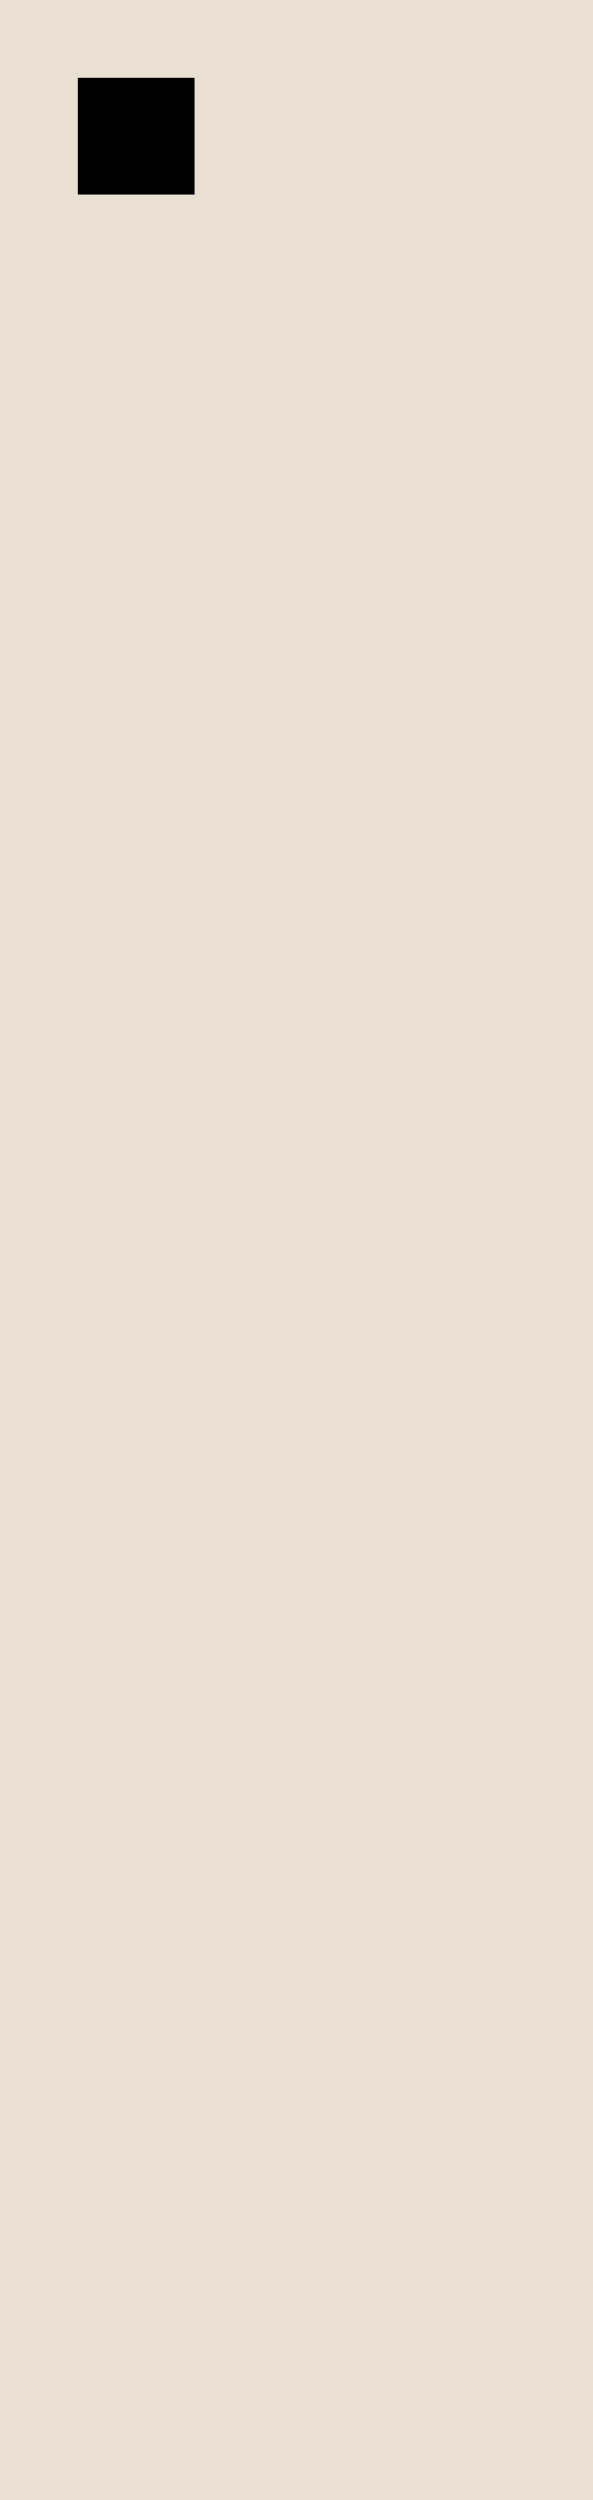
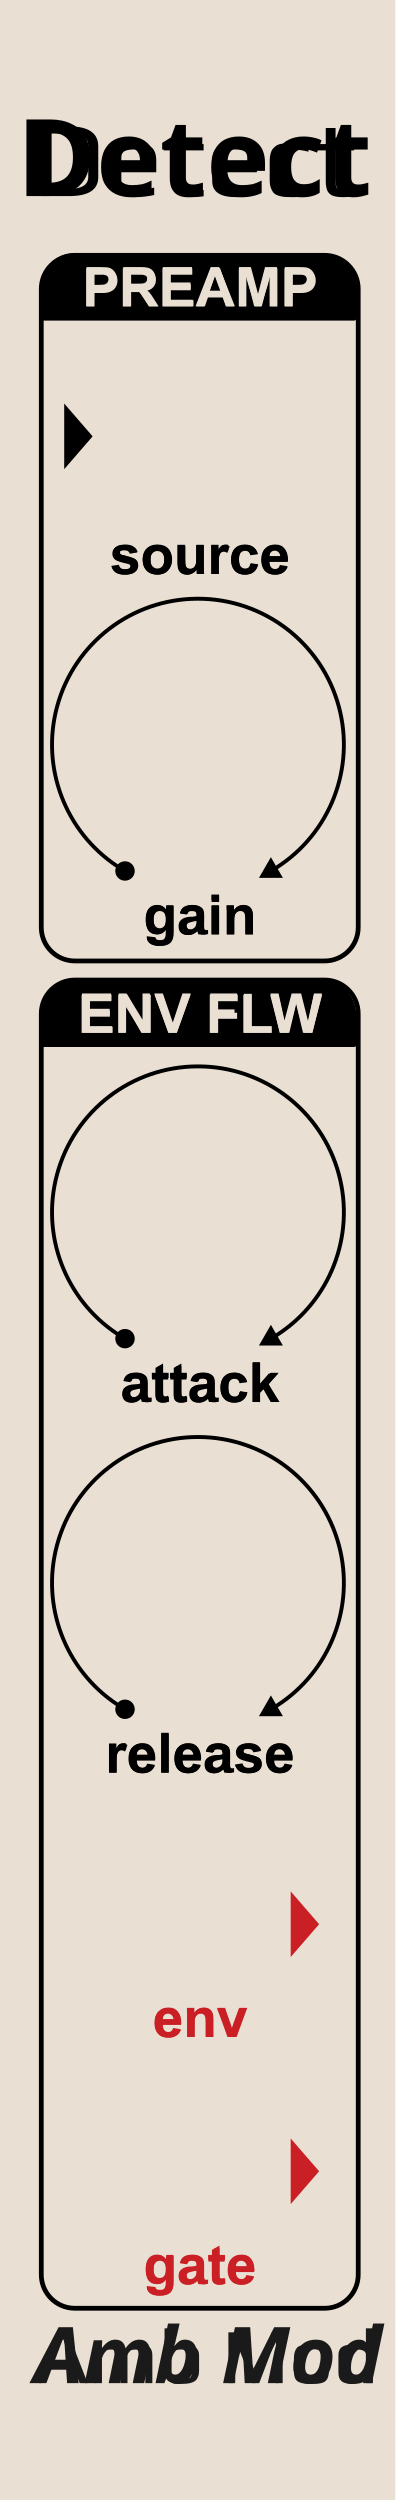
- <svg xmlns="http://www.w3.org/2000/svg" width="30.48mm" height="128.5mm" viewBox="0 0 30.48 128.5" version="1.1" id="svg1">
-   <rect x="0" y="0" width="30.48" height="128.5" fill="#e9dfd2" id="rect1" />
-   <rect x="4" y="4" width="6" height="6" fill="#000" id="rect2" />
+ <svg xmlns="http://www.w3.org/2000/svg" width="20.32mm" height="128.5mm" viewBox="0 0 20.32 128.5" version="1.1" id="svg1">
+   <defs id="defs1" />
+   <rect x="0" y="0" width="20.32" height="128.5" fill="#e9dfd2" id="rect1" style="stroke-width:1" />
+   <text x="9.983" y="10.079" font-family="sans-serif" font-size="6.829px" font-weight="bold" text-anchor="middle" fill="#1a1a1a" id="text2" style="font-style:normal;font-variant:normal;font-weight:bold;font-stretch:normal;font-size:5.522px;font-family:Arial;-inkscape-font-specification:'Arial Bold';fill:#000000;stroke-width:2.626">
+     <tspan style="font-style:normal;font-variant:normal;font-weight:bold;font-stretch:normal;font-size:5.522px;font-family:Play;-inkscape-font-specification:'Play Bold';fill:#000000;stroke-width:2.626" id="tspan1">Detect</tspan>
+   </text>
+   <path id="path5" style="fill:#000000;fill-opacity:1;stroke:#000000;stroke-width:0.224;stroke-linejoin:round;stroke-dasharray:none;stroke-opacity:1" d="m 3.828,13.131 c -0.918,0 -1.656,0.77 -1.656,1.726 v 1.509 H 18.202 v -1.509 c 0,-0.956 -0.739,-1.726 -1.657,-1.726 z" />
+   <text x="10.281" y="15.747" font-family="sans-serif" font-size="2" text-anchor="middle" fill="#1a1a1a" id="text6" style="font-style:normal;font-variant:normal;font-weight:bold;font-stretch:normal;font-size:2.822px;font-family:Arial;-inkscape-font-specification:'Arial Bold';text-align:center;text-anchor:middle;fill:#e9dfd2;fill-opacity:1">PREAMP</text>
+   <rect style="display:inline;fill:none;fill-opacity:1;stroke:#000000;stroke-width:0.245;stroke-linejoin:round;stroke-dasharray:none;stroke-opacity:1" id="rect6" width="16.29" height="36.27" x="2.122" y="13.123" ry="1.726" rx="1.726" />
+   <text x="10.281" y="29.505" font-family="sans-serif" font-size="2" text-anchor="middle" fill="#1a1a1a" id="text7" style="font-style:normal;font-variant:normal;font-weight:bold;font-stretch:normal;font-size:2.822px;font-family:Arial;-inkscape-font-specification:'Arial Bold';text-align:center;text-anchor:middle;fill:#000000">
+     <tspan style="fill:#000000" id="tspan7">source</tspan>
+   </text>
+   <text x="10.281" y="48.026" font-family="sans-serif" font-size="2" text-anchor="middle" fill="#1a1a1a" id="text8" style="font-style:normal;font-variant:normal;font-weight:bold;font-stretch:normal;font-size:2.822px;font-family:Arial;-inkscape-font-specification:'Arial Bold';text-align:center;text-anchor:middle;fill:#000000">
+     <tspan style="fill:#000000" id="tspan8">gain</tspan>
+   </text>
+   <path id="path29" style="baseline-shift:baseline;display:inline;overflow:visible;vector-effect:none;stroke-linejoin:round;enable-background:accumulate;stop-color:#000000;fill:#000000" d="m 10.176,30.673 c -3.439,0 -6.452,2.311 -7.342,5.633 -0.847,3.163 0.429,6.493 3.123,8.289 -0.084,0.225 0.004,0.483 0.219,0.607 0.234,0.135 0.545,0.056 0.683,-0.183 0.138,-0.239 0.056,-0.545 -0.183,-0.683 -0.075,-0.043 -0.156,-0.065 -0.237,-0.067 -0.141,-0.004 -0.279,0.052 -0.378,0.158 -2.62,-1.75 -3.859,-4.99 -3.034,-8.068 0.867,-3.236 3.799,-5.484 7.148,-5.484 3.35,0 6.281,2.249 7.148,5.484 0.836,3.121 -0.45,6.407 -3.146,8.14 L 13.924,44.058 13.31,45.124 h 1.231 l -0.263,-0.454 c 2.773,-1.777 4.097,-5.157 3.238,-8.364 -0.89,-3.322 -3.901,-5.633 -7.34,-5.633 z" />
+   <path id="path45" style="fill:#000000;fill-opacity:1;stroke:#000000;stroke-width:0.224;stroke-linejoin:round;stroke-dasharray:none;stroke-opacity:1" d="m 3.828,50.468 c -0.918,0 -1.656,0.77 -1.656,1.726 v 1.509 H 18.202 v -1.509 c 0,-0.956 -0.739,-1.726 -1.657,-1.726 z" />
+   <text x="10.281" y="53.084" font-family="sans-serif" font-size="2" text-anchor="middle" fill="#1a1a1a" id="text45" style="font-style:normal;font-variant:normal;font-weight:bold;font-stretch:normal;font-size:2.822px;font-family:Arial;-inkscape-font-specification:'Arial Bold';text-align:center;text-anchor:middle;fill:#e9dfd2;fill-opacity:1">ENV FLW</text>
+   <rect style="display:inline;fill:none;fill-opacity:1;stroke:#000000;stroke-width:0.245;stroke-linejoin:round;stroke-dasharray:none;stroke-opacity:1" id="rect45" width="16.29" height="68.271" x="2.122" y="50.374" ry="1.726" rx="1.726" />
+   <text x="10.281" y="72.064" font-family="sans-serif" font-size="2" text-anchor="middle" fill="#1a1a1a" id="text46" style="font-style:normal;font-variant:normal;font-weight:bold;font-stretch:normal;font-size:2.822px;font-family:Arial;-inkscape-font-specification:'Arial Bold';text-align:center;text-anchor:middle;fill:#000000">
+     <tspan style="fill:#000000" id="tspan46">attack</tspan>
+   </text>
+   <text x="10.281" y="91.114" font-family="sans-serif" font-size="2" text-anchor="middle" fill="#1a1a1a" id="text47" style="font-style:normal;font-variant:normal;font-weight:bold;font-stretch:normal;font-size:2.822px;font-family:Arial;-inkscape-font-specification:'Arial Bold';text-align:center;text-anchor:middle;fill:#000000">
+     <tspan style="fill:#000000" id="tspan47">release</tspan>
+   </text>
+   <path id="path49" style="baseline-shift:baseline;display:inline;overflow:visible;vector-effect:none;stroke-linejoin:round;enable-background:accumulate;stop-color:#000000;fill:#000000" d="m 10.176,73.761 c -3.439,0 -6.452,2.311 -7.342,5.633 -0.847,3.163 0.429,6.493 3.123,8.289 -0.084,0.225 0.004,0.483 0.219,0.607 0.234,0.135 0.545,0.056 0.683,-0.183 0.138,-0.239 0.056,-0.545 -0.183,-0.683 -0.075,-0.043 -0.156,-0.065 -0.237,-0.067 -0.141,-0.004 -0.279,0.052 -0.378,0.158 -2.62,-1.75 -3.859,-4.99 -3.034,-8.068 0.867,-3.236 3.799,-5.484 7.148,-5.484 3.35,0 6.281,2.249 7.148,5.484 0.836,3.121 -0.45,6.407 -3.146,8.14 L 13.924,87.145 13.31,88.212 h 1.231 L 14.278,87.758 c 2.773,-1.777 4.097,-5.157 3.238,-8.364 -0.89,-3.322 -3.901,-5.633 -7.34,-5.633 z" />
+   <path id="path50" style="baseline-shift:baseline;display:inline;overflow:visible;vector-effect:none;stroke-linejoin:round;enable-background:accumulate;stop-color:#000000;fill:#000000" d="m 10.176,54.711 c -3.439,0 -6.452,2.311 -7.342,5.633 -0.847,3.163 0.429,6.493 3.123,8.289 -0.084,0.225 0.004,0.483 0.219,0.607 0.234,0.135 0.545,0.056 0.683,-0.183 0.138,-0.239 0.056,-0.545 -0.183,-0.683 -0.075,-0.043 -0.156,-0.065 -0.237,-0.067 -0.141,-0.004 -0.279,0.052 -0.378,0.158 -2.62,-1.75 -3.859,-4.99 -3.034,-8.068 0.867,-3.236 3.799,-5.484 7.148,-5.484 3.35,0 6.281,2.249 7.148,5.484 0.836,3.121 -0.45,6.407 -3.146,8.14 L 13.924,68.095 13.31,69.162 h 1.231 l -0.263,-0.454 c 2.773,-1.777 4.097,-5.157 3.238,-8.364 -0.89,-3.322 -3.901,-5.633 -7.34,-5.633 z" />
+   <text x="10.695" y="122.493" font-family="sans-serif" font-size="4.025px" text-anchor="middle" fill="#1a1a1a" id="text52" style="stroke-width:1.548">
+     <tspan style="font-style:italic;font-variant:normal;font-weight:bold;font-stretch:normal;font-family:Play;-inkscape-font-specification:'Play Bold Italic';stroke-width:1.548" id="tspan52">Amb Mod</tspan>
+   </text>
+   <path style="fill:#ca1f25;fill-opacity:1;stroke:none;stroke-width:0.2;stroke-linejoin:round;stroke-dasharray:none;stroke-opacity:1" id="path36-4" d="m 40.693,100.277 2.12,3.671 2.12,3.671 -4.239,0 -4.239,0 2.12,-3.671 z" transform="matrix(0,0.3979664,-0.1989601,0,36.35361,82.7093)" />
+   <path style="font-style:italic;font-weight:bold;font-size:4.025px;font-family:Play;-inkscape-font-specification:'Play Bold Italic';text-anchor:middle;fill:#1a1a1a;stroke-width:1.548" d="M 3.038,119.881 H 3.489 l 1.014,2.612 H 4.097 L 3.799,121.7 H 2.68 l -0.294,0.793 H 2 Z m 0.664,1.549 -0.443,-1.179 h -0.036 l -0.443,1.179 z m 1.175,-0.885 h 0.362 v 0.237 q 0.056,-0.278 0.656,-0.278 0.487,0 0.608,0.266 0.036,-0.129 0.217,-0.197 0.185,-0.068 0.451,-0.068 0.362,0 0.511,0.137 0.149,0.133 0.149,0.423 v 1.429 h -0.362 v -1.405 q 0,-0.076 -0.012,-0.125 -0.012,-0.048 -0.048,-0.097 -0.08,-0.101 -0.358,-0.101 -0.213,0 -0.318,0.028 -0.105,0.028 -0.145,0.097 -0.036,0.068 -0.036,0.197 v 1.405 h -0.362 v -1.405 q 0,-0.076 -0.012,-0.125 -0.012,-0.048 -0.048,-0.097 -0.08,-0.101 -0.354,-0.101 -0.221,0 -0.334,0.028 -0.113,0.028 -0.157,0.097 -0.044,0.064 -0.044,0.197 v 1.405 H 4.878 Z m 4.451,1.988 q -0.217,0 -0.35,-0.024 -0.129,-0.02 -0.258,-0.081 -0.262,-0.125 -0.262,-0.571 v -2.181 h 0.362 v 0.584 0.229 q -0.004,0.105 -0.004,0.233 0.02,-0.093 0.169,-0.157 0.153,-0.06 0.443,-0.06 0.805,0 0.805,0.551 v 0.801 q 0,0.173 -0.052,0.302 -0.048,0.129 -0.129,0.201 -0.072,0.068 -0.201,0.109 -0.125,0.04 -0.25,0.052 -0.113,0.012 -0.274,0.012 z m 0.008,-0.237 q 0.209,0 0.318,-0.028 0.113,-0.032 0.161,-0.113 0.048,-0.081 0.048,-0.245 v -0.765 q 0,-0.165 -0.048,-0.245 -0.048,-0.085 -0.161,-0.109 -0.109,-0.028 -0.322,-0.028 -0.197,0 -0.306,0.032 -0.109,0.032 -0.157,0.117 -0.048,0.081 -0.048,0.233 v 0.765 q 0,0.165 0.044,0.245 0.048,0.081 0.157,0.113 0.109,0.028 0.314,0.028 z m 2.403,-2.415 h 0.584 l 0.837,2.173 0.012,0.004 0.793,-2.177 h 0.563 v 2.612 h -0.342 v -2.209 h -0.02 l -0.841,2.209 h -0.35 l -0.865,-2.209 h -0.02 v 2.209 h -0.35 z m 4.266,2.652 q -0.258,0 -0.386,-0.02 -0.129,-0.016 -0.258,-0.076 -0.133,-0.06 -0.193,-0.193 -0.06,-0.137 -0.06,-0.366 v -0.676 q 0,-0.181 0.044,-0.318 0.044,-0.137 0.117,-0.213 0.06,-0.068 0.181,-0.105 0.125,-0.04 0.254,-0.052 0.145,-0.008 0.302,-0.008 0.209,0 0.314,0.012 0.109,0.008 0.229,0.04 0.125,0.036 0.193,0.109 0.068,0.072 0.117,0.209 0.044,0.141 0.044,0.326 v 0.676 q 0,0.342 -0.157,0.499 -0.064,0.064 -0.185,0.101 -0.121,0.036 -0.25,0.048 -0.153,0.008 -0.306,0.008 z m 0,-0.237 q 0.169,0 0.245,-0.008 0.076,-0.008 0.149,-0.044 0.072,-0.032 0.101,-0.105 0.032,-0.076 0.032,-0.209 v -0.789 q 0,-0.181 -0.044,-0.262 -0.044,-0.085 -0.153,-0.109 -0.105,-0.028 -0.33,-0.028 -0.225,0 -0.334,0.028 -0.105,0.024 -0.149,0.109 -0.044,0.081 -0.044,0.262 v 0.789 q 0,0.133 0.028,0.209 0.032,0.072 0.105,0.105 0.072,0.036 0.149,0.044 0.076,0.008 0.245,0.008 z m 2.157,0.237 q -0.29,0 -0.455,-0.056 -0.165,-0.06 -0.241,-0.193 -0.072,-0.133 -0.072,-0.37 v -0.857 q 0,-0.294 0.181,-0.423 0.185,-0.129 0.608,-0.129 0.254,0 0.435,0.064 0.185,0.064 0.189,0.185 h 0.008 l -0.008,-0.495 v -0.584 h 0.362 v 2.817 h -0.354 v -0.229 q 0,0.109 -0.173,0.185 -0.173,0.085 -0.479,0.085 z m 0.076,-0.25 q 0.302,0 0.435,-0.068 0.133,-0.068 0.133,-0.233 v -0.962 q 0,-0.262 -0.535,-0.262 -0.322,0 -0.419,0.048 -0.101,0.048 -0.101,0.213 v 0.962 q 0,0.165 0.109,0.233 0.113,0.068 0.378,0.068 z" id="text4" aria-label="Amb Mod" />
+   <path style="fill:#000000;fill-opacity:1;stroke:none;stroke-width:0.2;stroke-linejoin:round;stroke-dasharray:none;stroke-opacity:1" id="path1" d="m 40.693,100.277 2.12,3.671 2.12,3.671 -4.239,0 -4.239,0 2.12,-3.671 z" transform="matrix(0,0.3979664,-0.1989601,0,24.71194,6.234081)" />
+   <text x="10.281" y="104.703" font-family="sans-serif" font-size="2" text-anchor="middle" fill="#1a1a1a" id="text3" style="font-style:normal;font-variant:normal;font-weight:bold;font-stretch:normal;font-size:2.822px;font-family:Arial;-inkscape-font-specification:'Arial Bold';text-align:center;text-anchor:middle;fill:#ca1f25;fill-opacity:1">
+     <tspan style="fill:#ca1f25;fill-opacity:1" id="tspan2">env</tspan>
+   </text>
+   <path style="fill:#ca1f25;fill-opacity:1;stroke:none;stroke-width:0.2;stroke-linejoin:round;stroke-dasharray:none;stroke-opacity:1" id="path3" d="m 40.693,100.277 2.12,3.671 2.12,3.671 -4.239,0 -4.239,0 2.12,-3.671 z" transform="matrix(0,0.3979664,-0.1989601,0,36.35361,95.4093)" />
+   <text x="10.281" y="117.403" font-family="sans-serif" font-size="2" text-anchor="middle" fill="#1a1a1a" id="text5" style="font-style:normal;font-variant:normal;font-weight:bold;font-stretch:normal;font-size:2.822px;font-family:Arial;-inkscape-font-specification:'Arial Bold';text-align:center;text-anchor:middle;fill:#ca1f25;fill-opacity:1">
+     <tspan style="fill:#ca1f25;fill-opacity:1" id="tspan3">gate</tspan>
+   </text>
+   <path d="m 5.72,29.087 0.389,-0.059 q 0.025,0.113 0.101,0.172 0.076,0.058 0.212,0.058 0.15,0 0.226,-0.055 0.051,-0.039 0.051,-0.103 0,-0.044 -0.028,-0.073 Q 6.642,28.999 6.541,28.976 6.073,28.873 5.947,28.787 5.774,28.669 5.774,28.458 q 0,-0.19 0.15,-0.32 0.15,-0.13 0.466,-0.13 0.3,0 0.446,0.098 0.146,0.098 0.201,0.289 l -0.365,0.068 q -0.023,-0.085 -0.09,-0.131 -0.065,-0.045 -0.186,-0.045 -0.153,0 -0.219,0.043 -0.044,0.03 -0.044,0.079 0,0.041 0.039,0.07 0.052,0.039 0.361,0.109 0.31,0.07 0.433,0.172 0.121,0.103 0.121,0.288 0,0.201 -0.168,0.346 -0.168,0.145 -0.497,0.145 -0.299,0 -0.474,-0.121 -0.174,-0.121 -0.227,-0.329 z m 1.616,-0.335 q 0,-0.193 0.095,-0.373 0.095,-0.181 0.269,-0.276 0.175,-0.095 0.39,-0.095 0.332,0 0.544,0.216 0.212,0.215 0.212,0.544 0,0.332 -0.215,0.551 -0.214,0.218 -0.539,0.218 -0.201,0 -0.384,-0.091 Q 7.527,29.356 7.431,29.181 7.336,29.005 7.336,28.753 Z m 0.397,0.021 q 0,0.218 0.103,0.333 0.103,0.116 0.255,0.116 0.152,0 0.254,-0.116 0.103,-0.116 0.103,-0.336 0,-0.215 -0.103,-0.331 -0.102,-0.116 -0.254,-0.116 -0.152,0 -0.255,0.116 -0.103,0.116 -0.103,0.333 z m 2.38,0.732 v -0.219 q -0.08,0.117 -0.211,0.185 -0.13,0.068 -0.274,0.068 -0.147,0 -0.265,-0.065 -0.117,-0.065 -0.169,-0.182 -0.052,-0.117 -0.052,-0.324 v -0.926 h 0.387 v 0.672 q 0,0.309 0.021,0.379 0.022,0.069 0.079,0.11 0.056,0.04 0.143,0.04 0.099,0 0.178,-0.054 0.079,-0.055 0.107,-0.135 0.029,-0.081 0.029,-0.395 v -0.617 h 0.387 v 1.463 z m 1.131,0 h -0.387 v -1.463 h 0.36 v 0.208 q 0.092,-0.147 0.165,-0.194 0.074,-0.047 0.168,-0.047 0.132,0 0.255,0.073 l -0.12,0.338 q -0.098,-0.063 -0.182,-0.063 -0.081,0 -0.138,0.045 -0.057,0.044 -0.09,0.161 -0.032,0.117 -0.032,0.491 z m 2.004,-1.031 -0.382,0.069 q -0.019,-0.114 -0.088,-0.172 -0.068,-0.058 -0.176,-0.058 -0.145,0 -0.232,0.101 -0.085,0.099 -0.085,0.333 0,0.26 0.087,0.368 0.088,0.107 0.236,0.107 0.11,0 0.181,-0.062 0.07,-0.063 0.099,-0.216 l 0.38,0.065 q -0.059,0.262 -0.227,0.395 -0.168,0.134 -0.451,0.134 -0.321,0 -0.513,-0.203 -0.19,-0.203 -0.19,-0.561 0,-0.362 0.192,-0.564 0.192,-0.203 0.518,-0.203 0.267,0 0.424,0.116 0.158,0.114 0.227,0.35 z m 1.141,0.565 0.386,0.065 q -0.074,0.212 -0.236,0.324 -0.16,0.11 -0.401,0.11 -0.382,0 -0.565,-0.249 -0.145,-0.2 -0.145,-0.504 0,-0.364 0.19,-0.569 0.19,-0.207 0.481,-0.207 0.327,0 0.515,0.216 0.189,0.215 0.181,0.66 h -0.97 q 0.004,0.172 0.094,0.269 0.09,0.095 0.223,0.095 0.091,0 0.153,-0.05 0.062,-0.05 0.094,-0.16 z m 0.022,-0.391 q -0.004,-0.168 -0.087,-0.255 -0.083,-0.088 -0.201,-0.088 -0.127,0 -0.209,0.092 -0.083,0.092 -0.081,0.251 z" id="text10" style="font-weight:bold;font-size:2.822px;font-family:Arial;-inkscape-font-specification:'Arial Bold';text-align:center;text-anchor:middle;fill:#000000" aria-label="source" />
+   <path d="m 7.547,48.122 0.442,0.054 q 0.011,0.077 0.051,0.106 0.055,0.041 0.174,0.041 0.152,0 0.227,-0.045 0.051,-0.03 0.077,-0.098 0.018,-0.048 0.018,-0.178 v -0.214 q -0.174,0.237 -0.438,0.237 -0.295,0 -0.467,-0.249 -0.135,-0.197 -0.135,-0.491 0,-0.368 0.176,-0.562 0.178,-0.194 0.441,-0.194 0.271,0 0.448,0.238 v -0.205 h 0.362 v 1.313 q 0,0.259 -0.043,0.387 -0.043,0.128 -0.12,0.201 -0.077,0.073 -0.207,0.114 -0.128,0.041 -0.325,0.041 -0.372,0 -0.528,-0.128 -0.156,-0.127 -0.156,-0.322 0,-0.019 0.001,-0.047 z M 7.893,47.264 q 0,0.233 0.09,0.342 0.091,0.107 0.223,0.107 0.142,0 0.24,-0.11 0.098,-0.112 0.098,-0.329 0,-0.227 -0.094,-0.338 -0.094,-0.11 -0.237,-0.11 -0.139,0 -0.23,0.109 -0.09,0.107 -0.09,0.329 z m 1.703,-0.255 -0.351,-0.063 q 0.059,-0.212 0.204,-0.314 0.145,-0.102 0.43,-0.102 0.259,0 0.386,0.062 0.127,0.061 0.178,0.156 0.052,0.094 0.052,0.346 l -0.004,0.452 q 0,0.193 0.018,0.285 0.019,0.091 0.07,0.196 h -0.383 q -0.015,-0.039 -0.037,-0.114 -0.01,-0.034 -0.014,-0.045 -0.099,0.096 -0.212,0.145 -0.113,0.048 -0.241,0.048 -0.226,0 -0.357,-0.123 -0.13,-0.123 -0.13,-0.31 0,-0.124 0.059,-0.22 0.059,-0.098 0.165,-0.149 0.107,-0.052 0.309,-0.091 0.271,-0.051 0.376,-0.095 v -0.039 q 0,-0.112 -0.055,-0.158 -0.055,-0.048 -0.208,-0.048 -0.103,0 -0.161,0.041 -0.058,0.04 -0.094,0.142 z m 0.518,0.314 q -0.074,0.025 -0.236,0.059 -0.161,0.034 -0.211,0.068 -0.076,0.054 -0.076,0.136 0,0.081 0.061,0.141 0.061,0.059 0.154,0.059 0.105,0 0.2,-0.069 0.07,-0.052 0.092,-0.128 0.015,-0.05 0.015,-0.189 z m 0.762,-0.959 v -0.358 h 0.387 v 0.358 z m 0,1.662 v -1.463 h 0.387 v 1.463 z m 2.115,0 h -0.387 v -0.747 q 0,-0.237 -0.025,-0.306 -0.025,-0.07 -0.081,-0.109 -0.055,-0.039 -0.134,-0.039 -0.101,0 -0.181,0.055 -0.08,0.055 -0.11,0.146 -0.029,0.091 -0.029,0.336 v 0.663 h -0.387 v -1.463 h 0.36 v 0.215 q 0.192,-0.248 0.482,-0.248 0.128,0 0.234,0.047 0.106,0.045 0.16,0.117 0.055,0.072 0.076,0.163 0.022,0.091 0.022,0.26 z" id="text11" style="font-weight:bold;font-size:2.822px;font-family:Arial;-inkscape-font-specification:'Arial Bold';text-align:center;text-anchor:middle;fill:#000000" aria-label="gain" />
+   <path d="M 6.694,71.047 6.343,70.983 q 0.059,-0.212 0.204,-0.314 0.145,-0.102 0.43,-0.102 0.259,0 0.386,0.062 0.127,0.061 0.178,0.156 0.052,0.094 0.052,0.346 l -0.004,0.452 q 0,0.193 0.018,0.285 0.019,0.091 0.07,0.196 H 7.294 q -0.015,-0.039 -0.037,-0.114 -0.01,-0.034 -0.014,-0.045 -0.099,0.096 -0.212,0.145 -0.113,0.048 -0.241,0.048 -0.226,0 -0.357,-0.123 -0.13,-0.123 -0.13,-0.31 0,-0.124 0.059,-0.22 0.059,-0.098 0.165,-0.149 0.107,-0.052 0.309,-0.091 0.271,-0.051 0.376,-0.095 v -0.039 q 0,-0.112 -0.055,-0.158 -0.055,-0.048 -0.208,-0.048 -0.103,0 -0.161,0.041 -0.058,0.04 -0.094,0.142 z m 0.518,0.314 q -0.074,0.025 -0.236,0.059 -0.161,0.034 -0.211,0.068 -0.076,0.054 -0.076,0.136 0,0.081 0.061,0.141 0.061,0.059 0.154,0.059 0.105,0 0.2,-0.069 0.07,-0.052 0.092,-0.128 0.015,-0.05 0.015,-0.189 z m 1.433,-0.761 v 0.309 H 8.381 v 0.59 q 0,0.179 0.007,0.209 0.008,0.029 0.034,0.048 0.028,0.019 0.066,0.019 0.054,0 0.156,-0.037 l 0.033,0.3 q -0.135,0.058 -0.306,0.058 -0.105,0 -0.189,-0.034 -0.084,-0.036 -0.124,-0.091 -0.039,-0.057 -0.054,-0.152 -0.012,-0.068 -0.012,-0.273 V 70.909 H 7.815 v -0.309 H 7.992 V 70.309 L 8.381,70.083 v 0.517 z m 0.94,0 v 0.309 H 9.321 v 0.59 q 0,0.179 0.007,0.209 0.008,0.029 0.034,0.048 0.028,0.019 0.066,0.019 0.054,0 0.156,-0.037 l 0.033,0.3 q -0.135,0.058 -0.306,0.058 -0.105,0 -0.189,-0.034 -0.084,-0.036 -0.124,-0.091 -0.039,-0.057 -0.054,-0.152 -0.012,-0.068 -0.012,-0.273 V 70.909 H 8.754 v -0.309 h 0.178 v -0.291 l 0.389,-0.226 v 0.517 z m 0.558,0.446 -0.351,-0.063 q 0.059,-0.212 0.204,-0.314 0.145,-0.102 0.43,-0.102 0.259,0 0.386,0.062 0.127,0.061 0.178,0.156 0.052,0.094 0.052,0.346 l -0.004,0.452 q 0,0.193 0.018,0.285 0.019,0.091 0.07,0.196 h -0.383 q -0.015,-0.039 -0.037,-0.114 -0.01,-0.034 -0.014,-0.045 -0.099,0.096 -0.212,0.145 -0.113,0.048 -0.241,0.048 -0.226,0 -0.357,-0.123 Q 9.752,71.851 9.752,71.664 q 0,-0.124 0.059,-0.22 0.059,-0.098 0.165,-0.149 0.107,-0.052 0.309,-0.091 0.271,-0.051 0.376,-0.095 v -0.039 q 0,-0.112 -0.055,-0.158 -0.055,-0.048 -0.208,-0.048 -0.103,0 -0.161,0.041 -0.058,0.04 -0.094,0.142 z m 0.518,0.314 q -0.074,0.025 -0.236,0.059 -0.161,0.034 -0.211,0.068 -0.076,0.054 -0.076,0.136 0,0.081 0.061,0.141 0.061,0.059 0.154,0.059 0.105,0 0.2,-0.069 0.07,-0.052 0.092,-0.128 0.015,-0.05 0.015,-0.189 z m 2.038,-0.328 -0.382,0.069 q -0.019,-0.114 -0.088,-0.172 -0.068,-0.058 -0.176,-0.058 -0.145,0 -0.232,0.101 -0.085,0.099 -0.085,0.333 0,0.26 0.087,0.368 0.088,0.107 0.236,0.107 0.11,0 0.181,-0.062 0.07,-0.063 0.099,-0.216 l 0.38,0.065 q -0.059,0.262 -0.227,0.395 -0.168,0.134 -0.451,0.134 -0.321,0 -0.513,-0.203 -0.19,-0.203 -0.19,-0.561 0,-0.362 0.192,-0.564 0.192,-0.203 0.518,-0.203 0.267,0 0.424,0.116 0.158,0.114 0.227,0.35 z m 0.28,1.031 v -2.02 h 0.387 v 1.072 l 0.453,-0.515 h 0.477 l -0.5,0.535 0.536,0.929 h -0.418 l -0.368,-0.657 -0.181,0.189 v 0.469 z" id="text12" style="font-weight:bold;font-size:2.822px;font-family:Arial;-inkscape-font-specification:'Arial Bold';text-align:center;text-anchor:middle;fill:#000000" aria-label="attack" />
+   <path d="M 5.989,91.114 H 5.602 v -1.463 h 0.36 v 0.208 q 0.092,-0.147 0.165,-0.194 0.074,-0.047 0.168,-0.047 0.132,0 0.255,0.073 l -0.12,0.338 q -0.098,-0.063 -0.182,-0.063 -0.081,0 -0.138,0.045 -0.057,0.044 -0.09,0.161 -0.032,0.117 -0.032,0.491 z m 1.575,-0.466 0.386,0.065 q -0.074,0.212 -0.236,0.324 -0.16,0.11 -0.401,0.11 -0.382,0 -0.565,-0.249 -0.145,-0.2 -0.145,-0.504 0,-0.364 0.19,-0.569 0.19,-0.207 0.481,-0.207 0.327,0 0.515,0.216 0.189,0.215 0.181,0.66 H 7.001 q 0.004,0.172 0.094,0.269 0.09,0.095 0.223,0.095 0.091,0 0.153,-0.05 0.062,-0.05 0.094,-0.16 z m 0.022,-0.391 q -0.004,-0.168 -0.087,-0.255 -0.083,-0.088 -0.201,-0.088 -0.127,0 -0.209,0.092 -0.083,0.092 -0.081,0.251 z M 8.287,91.114 v -2.02 h 0.387 v 2.02 z m 1.632,-0.466 0.386,0.065 q -0.074,0.212 -0.236,0.324 -0.16,0.11 -0.401,0.11 -0.382,0 -0.565,-0.249 -0.145,-0.2 -0.145,-0.504 0,-0.364 0.19,-0.569 0.19,-0.207 0.481,-0.207 0.327,0 0.515,0.216 0.189,0.215 0.181,0.66 H 9.355 q 0.004,0.172 0.094,0.269 0.09,0.095 0.223,0.095 0.091,0 0.153,-0.05 0.062,-0.05 0.094,-0.16 z m 0.022,-0.391 q -0.004,-0.168 -0.087,-0.255 -0.083,-0.088 -0.201,-0.088 -0.127,0 -0.209,0.092 -0.083,0.092 -0.081,0.251 z m 0.989,-0.16 -0.351,-0.063 q 0.059,-0.212 0.204,-0.314 0.145,-0.102 0.43,-0.102 0.259,0 0.386,0.062 0.127,0.061 0.178,0.156 0.052,0.094 0.052,0.346 l -0.004,0.452 q 0,0.193 0.018,0.285 0.019,0.091 0.07,0.196 h -0.383 q -0.015,-0.039 -0.037,-0.114 -0.01,-0.034 -0.014,-0.045 -0.099,0.096 -0.212,0.145 -0.113,0.048 -0.241,0.048 -0.226,0 -0.357,-0.123 -0.13,-0.123 -0.13,-0.31 0,-0.124 0.059,-0.22 0.059,-0.098 0.165,-0.149 0.107,-0.052 0.309,-0.091 0.271,-0.051 0.376,-0.095 v -0.039 q 0,-0.112 -0.055,-0.158 -0.055,-0.048 -0.208,-0.048 -0.103,0 -0.161,0.041 -0.058,0.04 -0.094,0.142 z m 0.518,0.314 q -0.074,0.025 -0.236,0.059 -0.161,0.034 -0.211,0.068 -0.076,0.054 -0.076,0.136 0,0.081 0.061,0.141 0.061,0.059 0.154,0.059 0.105,0 0.2,-0.069 0.07,-0.052 0.092,-0.128 0.015,-0.05 0.015,-0.189 z m 0.626,0.285 0.389,-0.059 q 0.025,0.113 0.101,0.172 0.076,0.058 0.212,0.058 0.15,0 0.226,-0.055 0.051,-0.039 0.051,-0.103 0,-0.044 -0.028,-0.073 -0.029,-0.028 -0.13,-0.051 -0.469,-0.103 -0.594,-0.189 -0.174,-0.119 -0.174,-0.329 0,-0.19 0.15,-0.32 0.15,-0.13 0.466,-0.13 0.3,0 0.446,0.098 0.146,0.098 0.201,0.289 l -0.365,0.068 q -0.023,-0.085 -0.09,-0.131 -0.065,-0.045 -0.186,-0.045 -0.153,0 -0.219,0.043 -0.044,0.03 -0.044,0.079 0,0.041 0.039,0.07 0.052,0.039 0.361,0.109 0.31,0.07 0.433,0.172 0.121,0.103 0.121,0.288 0,0.201 -0.168,0.346 -0.168,0.145 -0.497,0.145 -0.299,0 -0.474,-0.121 -0.174,-0.121 -0.227,-0.329 z m 2.554,-0.048 0.386,0.065 q -0.074,0.212 -0.236,0.324 -0.16,0.11 -0.401,0.11 -0.382,0 -0.565,-0.249 -0.145,-0.2 -0.145,-0.504 0,-0.364 0.19,-0.569 0.19,-0.207 0.481,-0.207 0.327,0 0.515,0.216 0.189,0.215 0.181,0.66 H 14.063 q 0.004,0.172 0.094,0.269 0.09,0.095 0.223,0.095 0.091,0 0.153,-0.05 0.062,-0.05 0.094,-0.16 z m 0.022,-0.391 q -0.004,-0.168 -0.087,-0.255 -0.083,-0.088 -0.201,-0.088 -0.127,0 -0.209,0.092 -0.083,0.092 -0.081,0.251 z" id="text13" style="font-weight:bold;font-size:2.822px;font-family:Arial;-inkscape-font-specification:'Arial Bold';text-align:center;text-anchor:middle;fill:#000000" aria-label="release" />
+   <path d="m 4.449,15.747 v -2.02 h 0.655 q 0.372,0 0.485,0.03 0.174,0.045 0.291,0.198 0.117,0.152 0.117,0.393 0,0.186 -0.068,0.313 -0.068,0.127 -0.172,0.2 -0.103,0.072 -0.211,0.095 -0.146,0.029 -0.423,0.029 H 4.857 v 0.762 z m 0.408,-1.678 v 0.573 h 0.223 q 0.241,0 0.322,-0.032 0.081,-0.032 0.127,-0.099 0.047,-0.068 0.047,-0.157 0,-0.11 -0.065,-0.182 -0.065,-0.072 -0.164,-0.09 -0.073,-0.014 -0.294,-0.014 z m 1.476,1.678 v -2.02 h 0.859 q 0.324,0 0.47,0.055 0.147,0.054 0.236,0.193 0.088,0.139 0.088,0.318 0,0.227 -0.134,0.376 -0.134,0.147 -0.4,0.186 0.132,0.077 0.218,0.169 0.087,0.092 0.233,0.328 l 0.247,0.394 H 7.662 l -0.295,-0.44 Q 7.21,15.071 7.152,15.011 7.094,14.949 7.029,14.927 6.964,14.903 6.824,14.903 h -0.083 v 0.843 z m 0.408,-1.166 h 0.302 q 0.294,0 0.367,-0.025 0.073,-0.025 0.114,-0.085 0.041,-0.061 0.041,-0.152 0,-0.102 -0.055,-0.164 -0.054,-0.063 -0.153,-0.08 -0.05,-0.007 -0.298,-0.007 H 6.741 Z m 1.629,1.166 v -2.02 h 1.498 v 0.342 H 8.778 v 0.448 h 1.014 v 0.34 H 8.778 v 0.55 h 1.129 v 0.34 z m 3.704,0 h -0.444 l -0.176,-0.459 h -0.808 l -0.167,0.459 H 10.047 l 0.787,-2.02 h 0.431 z M 11.323,14.947 11.045,14.198 10.772,14.947 Z m 0.962,0.799 v -2.02 h 0.61 l 0.367,1.378 0.362,-1.378 h 0.612 v 2.02 h -0.379 v -1.59 l -0.401,1.59 h -0.393 l -0.4,-1.59 v 1.59 z m 2.356,0 v -2.02 h 0.655 q 0.372,0 0.485,0.03 0.174,0.045 0.291,0.198 0.117,0.152 0.117,0.393 0,0.186 -0.068,0.313 -0.068,0.127 -0.172,0.2 -0.103,0.072 -0.211,0.095 -0.146,0.029 -0.423,0.029 h -0.266 v 0.762 z m 0.408,-1.678 v 0.573 h 0.223 q 0.241,0 0.322,-0.032 0.081,-0.032 0.127,-0.099 0.047,-0.068 0.047,-0.157 0,-0.11 -0.065,-0.182 -0.065,-0.072 -0.164,-0.09 -0.073,-0.014 -0.294,-0.014 z" id="text15" style="font-weight:bold;font-size:2.822px;font-family:Arial;-inkscape-font-specification:'Arial Bold';text-align:center;text-anchor:middle;fill:#e9dfd2" aria-label="PREAMP" />
+   <path d="M 4.215,53.084 V 51.063 h 1.498 v 0.342 H 4.623 v 0.448 H 5.637 v 0.34 H 4.623 v 0.55 h 1.129 v 0.34 z m 1.887,0 V 51.063 h 0.397 l 0.827,1.349 V 51.063 h 0.379 v 2.02 h -0.409 l -0.814,-1.317 v 1.317 z m 2.549,0 -0.722,-2.02 h 0.442 l 0.511,1.495 0.495,-1.495 h 0.433 l -0.723,2.02 z m 2.154,0 V 51.063 h 1.385 v 0.342 h -0.977 v 0.478 h 0.843 v 0.342 h -0.843 v 0.859 z m 1.732,0 v -2.004 h 0.408 v 1.663 h 1.014 v 0.34 z m 1.844,0 -0.482,-2.02 h 0.418 l 0.305,1.388 0.369,-1.388 h 0.485 l 0.354,1.411 0.31,-1.411 h 0.411 l -0.491,2.02 h -0.433 l -0.402,-1.51 -0.401,1.51 z" id="text16" style="font-weight:bold;font-size:2.822px;font-family:Arial;-inkscape-font-specification:'Arial Bold';text-align:center;text-anchor:middle;fill:#e9dfd2" aria-label="ENV FLW" />
+   <path d="m 8.9,104.237 0.386,0.065 q -0.074,0.212 -0.236,0.324 -0.16,0.11 -0.401,0.11 -0.382,0 -0.565,-0.249 -0.145,-0.2 -0.145,-0.504 0,-0.364 0.19,-0.569 0.19,-0.207 0.481,-0.207 0.327,0 0.515,0.216 0.189,0.215 0.181,0.66 H 8.336 q 0.004,0.172 0.094,0.269 0.09,0.095 0.223,0.095 0.091,0 0.153,-0.05 0.062,-0.05 0.094,-0.16 z m 0.022,-0.391 q -0.004,-0.168 -0.087,-0.255 -0.083,-0.088 -0.201,-0.088 -0.127,0 -0.209,0.092 -0.083,0.092 -0.081,0.251 z m 2.031,0.857 h -0.387 v -0.747 q 0,-0.237 -0.025,-0.306 -0.025,-0.07 -0.081,-0.109 -0.055,-0.039 -0.134,-0.039 -0.101,0 -0.181,0.055 -0.08,0.055 -0.11,0.146 -0.029,0.091 -0.029,0.336 v 0.663 H 9.619 v -1.463 h 0.36 v 0.215 q 0.192,-0.248 0.482,-0.248 0.128,0 0.234,0.047 0.106,0.045 0.16,0.117 0.055,0.072 0.076,0.163 0.022,0.091 0.022,0.26 z m 0.795,0 -0.59,-1.463 h 0.407 l 0.276,0.747 0.08,0.249 q 0.032,-0.095 0.04,-0.125 0.019,-0.062 0.041,-0.124 l 0.278,-0.747 h 0.398 l -0.582,1.463 z" id="text17" style="font-weight:bold;font-size:2.822px;font-family:Arial;-inkscape-font-specification:'Arial Bold';text-align:center;text-anchor:middle;fill:#ca1f25" aria-label="env" />
+   <path d="m 7.547,117.5 0.442,0.054 q 0.011,0.077 0.051,0.106 0.055,0.041 0.174,0.041 0.152,0 0.227,-0.045 0.051,-0.03 0.077,-0.098 0.018,-0.048 0.018,-0.178 v -0.214 q -0.174,0.237 -0.438,0.237 -0.295,0 -0.467,-0.249 -0.135,-0.197 -0.135,-0.491 0,-0.368 0.176,-0.562 0.178,-0.194 0.441,-0.194 0.271,0 0.448,0.238 v -0.205 h 0.362 v 1.313 q 0,0.259 -0.043,0.387 -0.043,0.128 -0.12,0.201 -0.077,0.073 -0.207,0.114 -0.128,0.041 -0.325,0.041 -0.372,0 -0.528,-0.128 -0.156,-0.127 -0.156,-0.322 0,-0.019 0.001,-0.047 z M 7.892,116.641 q 0,0.233 0.09,0.342 0.091,0.107 0.223,0.107 0.142,0 0.24,-0.11 0.098,-0.112 0.098,-0.329 0,-0.227 -0.094,-0.338 -0.094,-0.11 -0.237,-0.11 -0.139,0 -0.23,0.109 -0.09,0.107 -0.09,0.329 z m 1.703,-0.255 -0.351,-0.063 q 0.059,-0.212 0.204,-0.314 0.145,-0.102 0.43,-0.102 0.259,0 0.386,0.062 0.127,0.061 0.178,0.156 0.052,0.094 0.052,0.346 l -0.004,0.452 q 0,0.193 0.018,0.285 0.019,0.091 0.07,0.196 h -0.383 q -0.015,-0.039 -0.037,-0.114 -0.01,-0.034 -0.014,-0.045 -0.099,0.097 -0.212,0.145 -0.113,0.048 -0.241,0.048 -0.226,0 -0.357,-0.123 -0.13,-0.123 -0.13,-0.31 0,-0.124 0.059,-0.22 0.059,-0.098 0.165,-0.149 0.107,-0.052 0.309,-0.091 0.271,-0.051 0.376,-0.095 v -0.039 q 0,-0.112 -0.055,-0.158 -0.055,-0.048 -0.208,-0.048 -0.103,0 -0.161,0.041 -0.058,0.04 -0.094,0.142 z m 0.518,0.314 q -0.074,0.025 -0.236,0.059 -0.161,0.034 -0.211,0.068 -0.076,0.054 -0.076,0.136 0,0.081 0.061,0.141 0.061,0.059 0.154,0.059 0.105,0 0.2,-0.069 0.07,-0.052 0.092,-0.128 0.015,-0.05 0.015,-0.189 z m 1.433,-0.761 v 0.309 H 11.282 v 0.59 q 0,0.179 0.007,0.209 0.008,0.029 0.034,0.048 0.028,0.019 0.066,0.019 0.054,0 0.156,-0.037 l 0.033,0.3 q -0.135,0.058 -0.306,0.058 -0.105,0 -0.189,-0.035 -0.084,-0.036 -0.124,-0.091 -0.039,-0.057 -0.054,-0.152 -0.012,-0.068 -0.012,-0.273 v -0.638 h -0.178 v -0.309 h 0.178 v -0.291 l 0.389,-0.226 v 0.517 z m 1.116,0.998 0.386,0.065 q -0.074,0.212 -0.236,0.324 -0.16,0.11 -0.401,0.11 -0.382,0 -0.565,-0.249 -0.145,-0.2 -0.145,-0.504 0,-0.364 0.19,-0.569 0.19,-0.207 0.481,-0.207 0.327,0 0.515,0.216 0.189,0.215 0.181,0.66 h -0.97 q 0.004,0.172 0.094,0.269 0.09,0.095 0.223,0.095 0.091,0 0.153,-0.05 0.062,-0.05 0.094,-0.16 z m 0.022,-0.391 q -0.004,-0.168 -0.087,-0.255 -0.083,-0.088 -0.201,-0.088 -0.127,0 -0.209,0.092 -0.083,0.092 -0.081,0.251 z" id="text18" style="font-weight:bold;font-size:2.822px;font-family:Arial;-inkscape-font-specification:'Arial Bold';text-align:center;text-anchor:middle;fill:#ca1f25" aria-label="gate" />
+   <path style="font-weight:bold;font-size:5.522px;font-family:Play;-inkscape-font-specification:'Play Bold';text-anchor:middle;stroke-width:2.626;fill:#000000" d="m 2.117,6.495 h 1.425 q 1.508,0 1.508,1.027 v 1.585 q 0,0.972 -1.502,0.972 H 2.117 Z m 1.392,3.219 q 1.027,0 1.027,-0.618 V 7.517 q 0,-0.199 -0.083,-0.337 Q 4.37,7.042 4.221,6.976 4.072,6.915 3.912,6.893 3.751,6.865 3.536,6.865 H 2.653 v 2.849 z m 3.451,0.42 q -1.226,0 -1.226,-0.817 V 8.262 q 0,-0.486 0.276,-0.696 0.282,-0.215 0.906,-0.215 0.591,0 0.85,0.204 0.265,0.204 0.265,0.707 V 8.853 H 6.236 v 0.403 q 0,0.276 0.193,0.398 0.193,0.121 0.596,0.121 0.381,0 0.9,-0.133 V 10.024 Q 7.418,10.134 6.96,10.134 Z M 7.534,8.527 V 8.108 q 0,-0.243 -0.149,-0.331 -0.144,-0.094 -0.497,-0.094 -0.342,0 -0.497,0.094 -0.155,0.088 -0.155,0.331 V 8.527 Z m 2.375,1.607 q -0.342,0 -0.536,-0.072 Q 9.18,9.985 9.091,9.809 9.009,9.626 9.009,9.3 V 7.732 H 8.412 V 7.406 H 9.009 V 6.578 H 9.511 V 7.406 H 10.466 V 7.732 H 9.511 v 1.596 q 0,0.199 0.044,0.298 0.05,0.099 0.166,0.144 0.121,0.039 0.348,0.039 0.072,0 0.398,-0.044 V 10.09 q -0.282,0.044 -0.558,0.044 z m 2.225,0 q -1.226,0 -1.226,-0.817 V 8.262 q 0,-0.486 0.276,-0.696 0.282,-0.215 0.906,-0.215 0.591,0 0.85,0.204 0.265,0.204 0.265,0.707 v 0.591 h -1.795 v 0.403 q 0,0.276 0.193,0.398 0.193,0.121 0.596,0.121 0.381,0 0.9,-0.133 v 0.381 q -0.508,0.11 -0.966,0.11 z M 12.708,8.527 V 8.108 q 0,-0.243 -0.149,-0.331 -0.144,-0.094 -0.497,-0.094 -0.342,0 -0.497,0.094 -0.155,0.088 -0.155,0.331 V 8.527 Z m 2.33,1.607 q -0.276,0 -0.403,-0.011 -0.121,-0.011 -0.282,-0.055 Q 14.183,10.024 14.089,9.936 13.995,9.847 13.929,9.676 13.863,9.51 13.863,9.262 V 8.279 q 0,-0.447 0.171,-0.641 0.094,-0.11 0.188,-0.166 0.099,-0.061 0.254,-0.083 0.155,-0.022 0.276,-0.028 0.121,-0.011 0.342,-0.011 0.381,0 0.762,0.083 v 0.364 q -0.442,-0.11 -0.823,-0.11 -0.287,0 -0.425,0.044 -0.133,0.039 -0.188,0.149 -0.05,0.105 -0.05,0.326 v 1.093 q 0,0.204 0.055,0.304 0.061,0.099 0.21,0.144 0.155,0.039 0.453,0.039 0.403,0 0.806,-0.105 v 0.376 q -0.376,0.077 -0.856,0.077 z m 2.606,0 q -0.342,0 -0.536,-0.072 Q 16.916,9.985 16.828,9.809 16.745,9.626 16.745,9.3 V 7.732 H 16.149 V 7.406 h 0.596 V 6.578 h 0.503 v 0.828 h 0.955 v 0.326 h -0.955 v 1.596 q 0,0.199 0.044,0.298 0.05,0.099 0.166,0.144 0.121,0.039 0.348,0.039 0.072,0 0.398,-0.044 V 10.09 q -0.282,0.044 -0.558,0.044 z" id="text19" aria-label="Detect" />
</svg>
